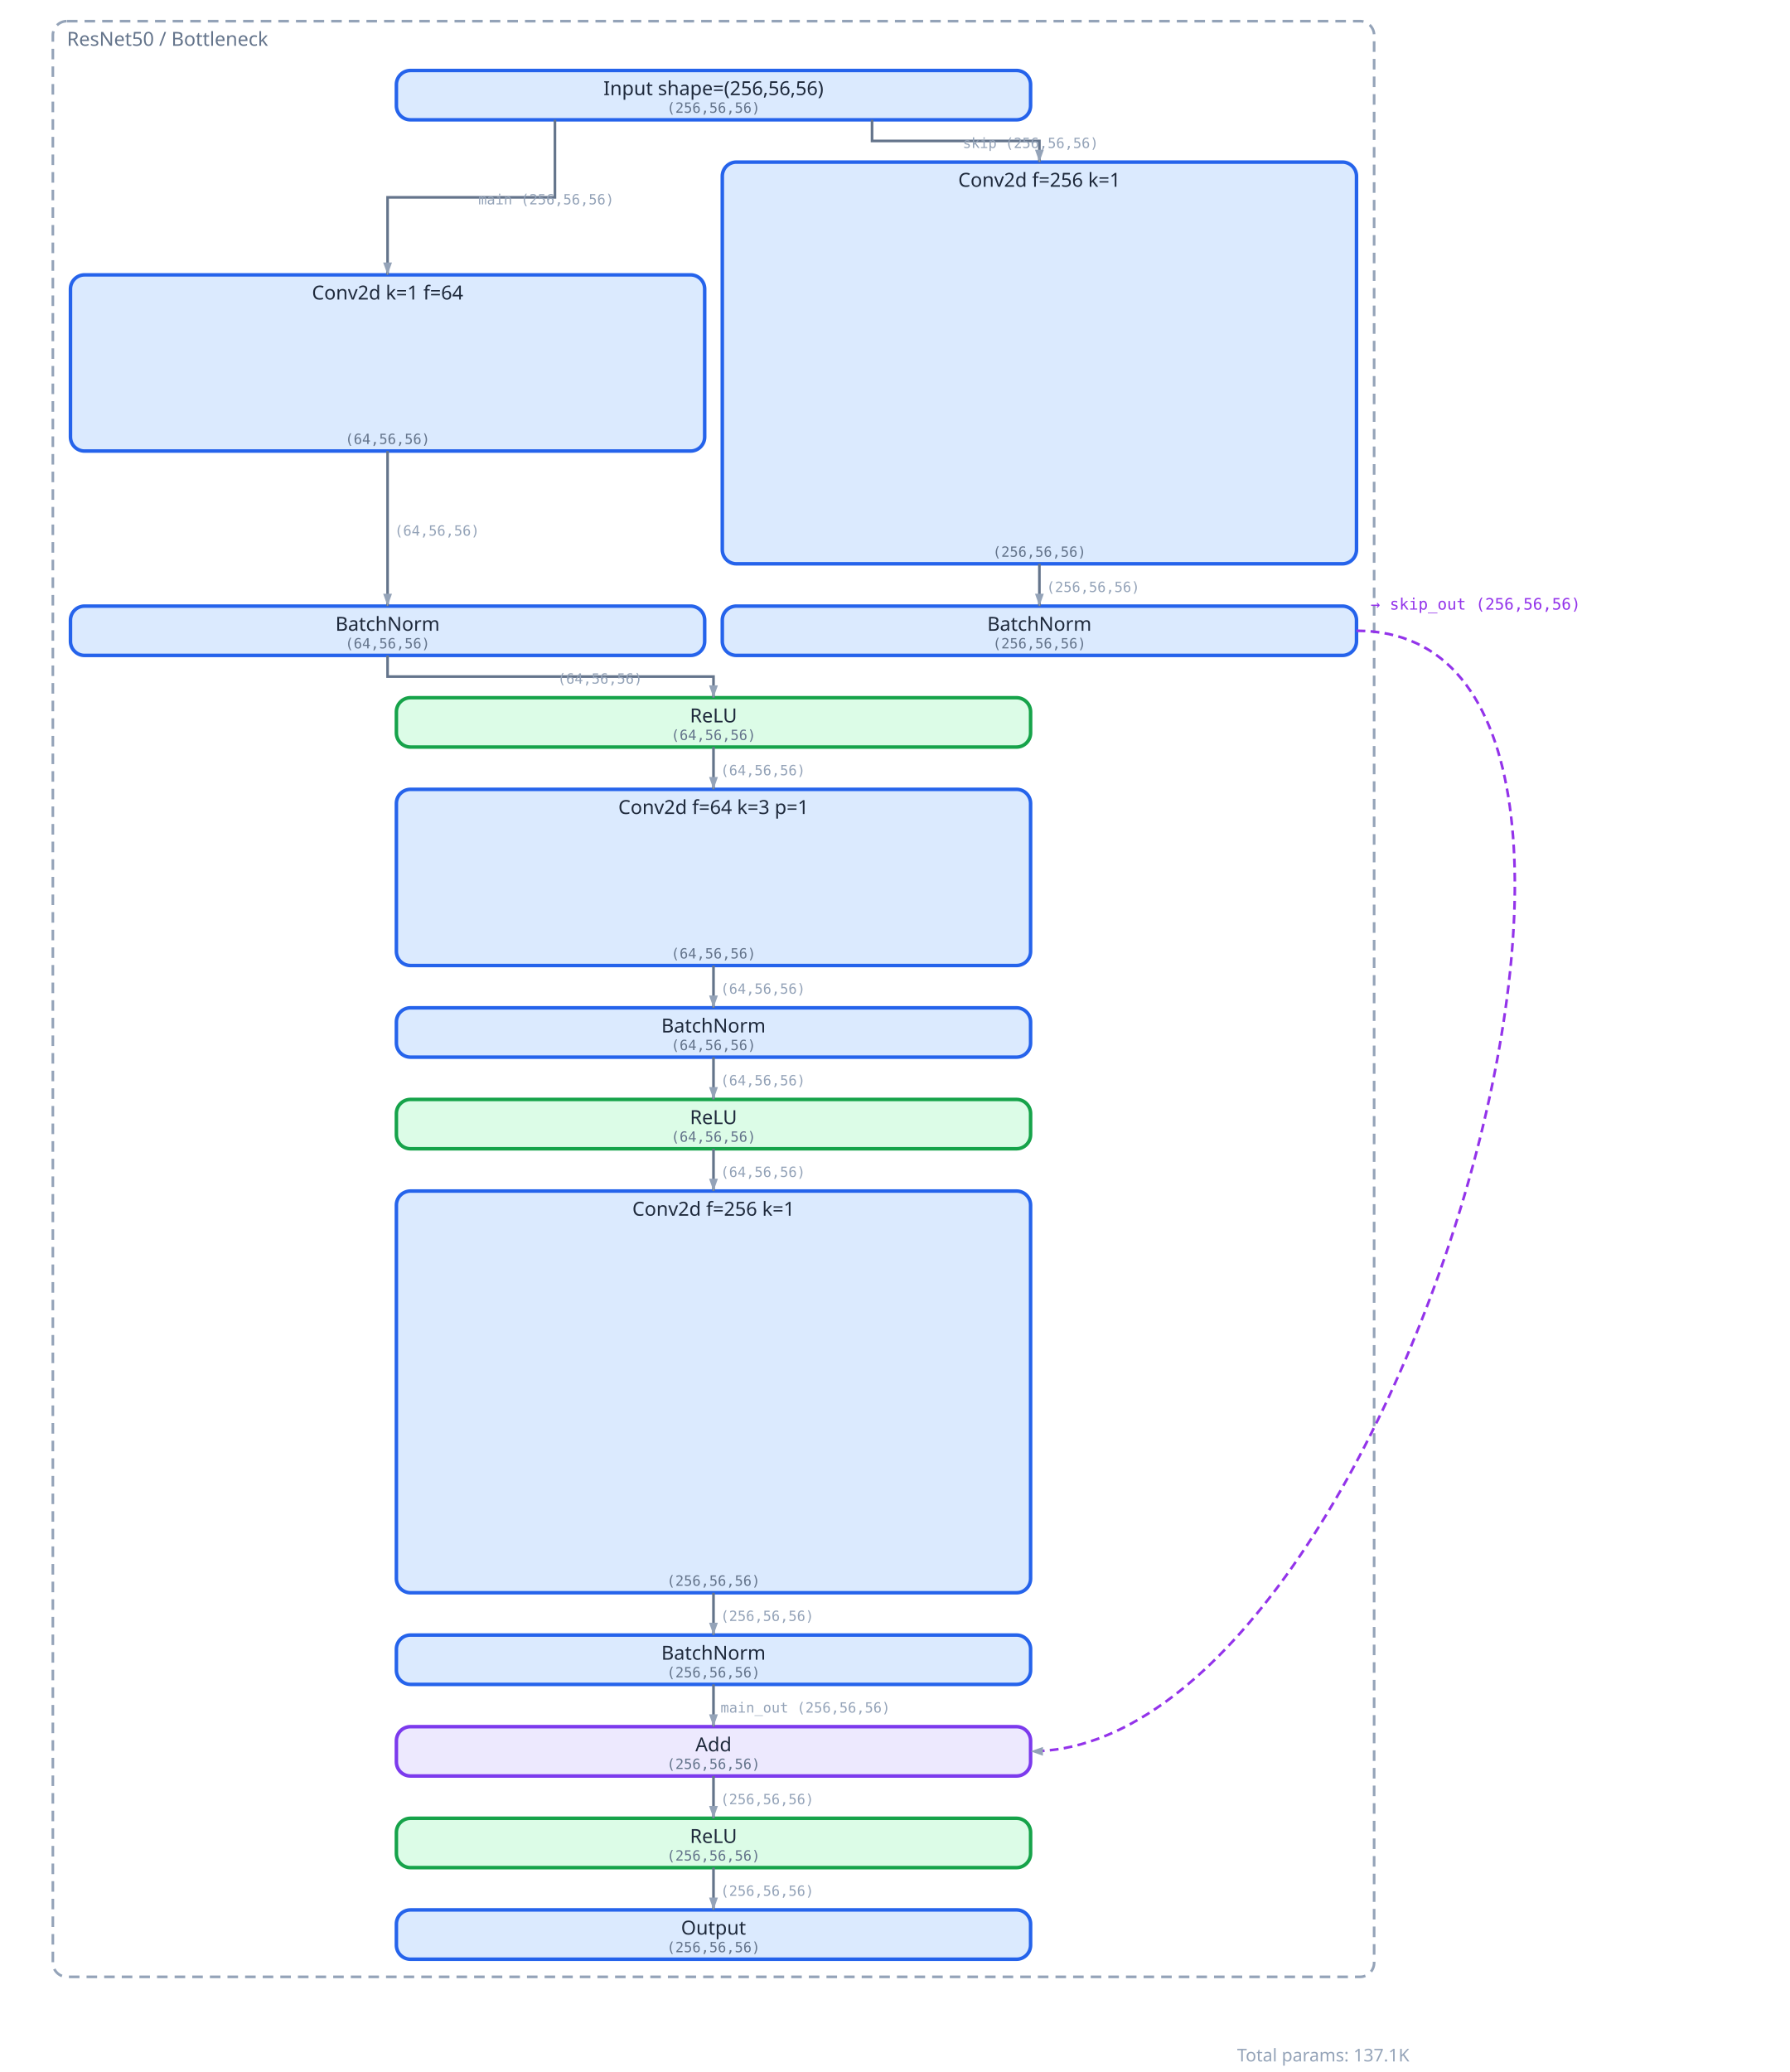
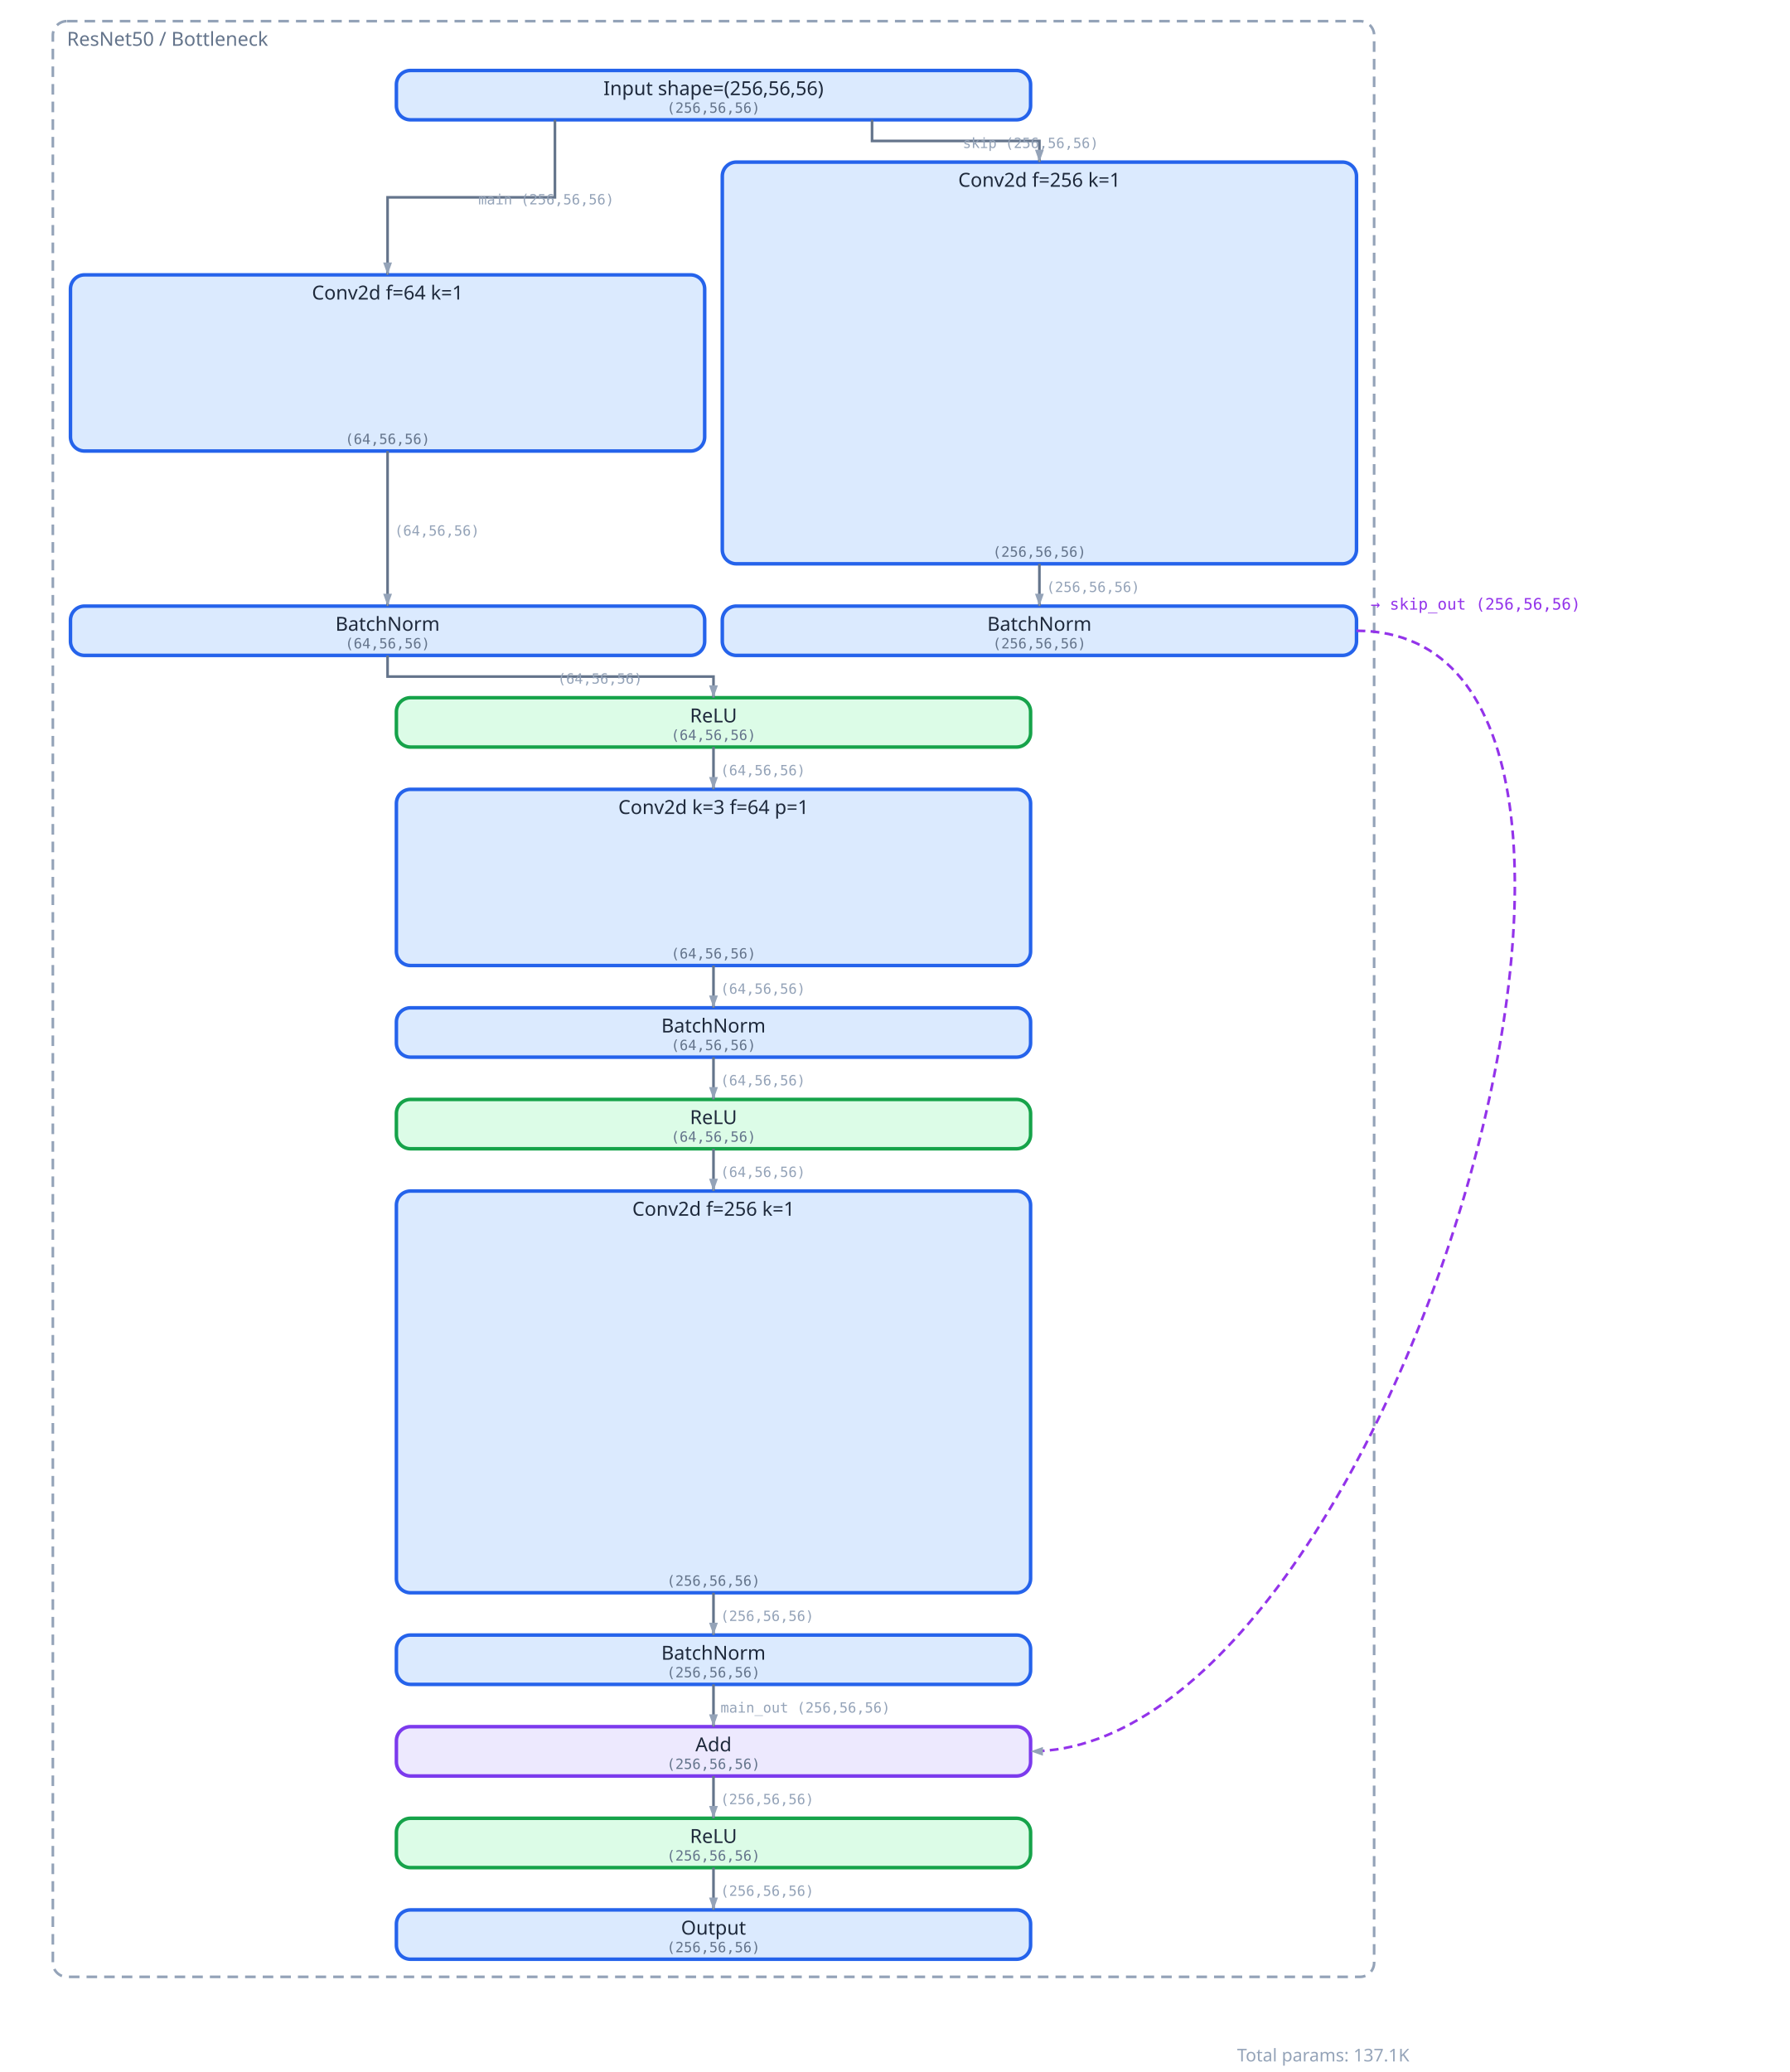
<svg xmlns="http://www.w3.org/2000/svg" viewBox="0 0 1016 1176" width="1016" height="1176">
  <defs>
    <marker id="arrowhead" markerWidth="7" markerHeight="5" refX="7" refY="2.5" markerUnits="userSpaceOnUse" orient="auto">
      <polygon points="0 0, 7 2.5, 0 5" fill="#94a3b8" />
    </marker>
  </defs>
  <rect x="30" y="12" width="750" height="1110" fill="none" rx="8" stroke="#94a3b8" stroke-dasharray="6,4" stroke-width="1.5" />
  <text x="38" y="26" fill="#64748b" font-family="sans-serif" font-size="11" font-weight="500">ResNet50 / Bottleneck</text>
-   <rect x="225" y="572" width="360" height="28" rx="8" ry="8" fill="#dbeafe" stroke="#2563eb" stroke-width="2" />
-   <text x="405" y="586" fill="#1e293b" font-family="sans-serif" font-size="11" font-weight="500" text-anchor="middle">BatchNorm</text>
-   <text x="405" y="596" fill="#64748b" font-family="monospace" font-size="8" text-anchor="middle">(64,56,56)</text>
-   <rect x="410" y="344" width="360" height="28" rx="8" ry="8" fill="#dbeafe" stroke="#2563eb" stroke-width="2" />
-   <text x="590" y="358" fill="#1e293b" font-family="sans-serif" font-size="11" font-weight="500" text-anchor="middle">BatchNorm</text>
-   <text x="590" y="368" fill="#64748b" font-family="monospace" font-size="8" text-anchor="middle">(256,56,56)</text>
-   <rect x="225" y="448" width="360" height="100" rx="8" ry="8" fill="#dbeafe" stroke="#2563eb" stroke-width="2" />
-   <text x="405" y="462" fill="#1e293b" font-family="sans-serif" font-size="11" font-weight="500" text-anchor="middle">Conv2d f=64 k=3 p=1</text>
-   <text x="405" y="544" fill="#64748b" font-family="monospace" font-size="8" text-anchor="middle">(64,56,56)</text>
-   <rect x="225" y="928" width="360" height="28" rx="8" ry="8" fill="#dbeafe" stroke="#2563eb" stroke-width="2" />
-   <text x="405" y="942" fill="#1e293b" font-family="sans-serif" font-size="11" font-weight="500" text-anchor="middle">BatchNorm</text>
-   <text x="405" y="952" fill="#64748b" font-family="monospace" font-size="8" text-anchor="middle">(256,56,56)</text>
-   <rect x="225" y="980" width="360" height="28" rx="8" ry="8" fill="#ede9fe" stroke="#7c3aed" stroke-width="2" />
-   <text x="405" y="994" fill="#1e293b" font-family="sans-serif" font-size="11" font-weight="500" text-anchor="middle">Add</text>
-   <text x="405" y="1004" fill="#64748b" font-family="monospace" font-size="8" text-anchor="middle">(256,56,56)</text>
-   <rect x="225" y="396" width="360" height="28" rx="8" ry="8" fill="#dcfce7" stroke="#16a34a" stroke-width="2" />
-   <text x="405" y="410" fill="#1e293b" font-family="sans-serif" font-size="11" font-weight="500" text-anchor="middle">ReLU</text>
-   <text x="405" y="420" fill="#64748b" font-family="monospace" font-size="8" text-anchor="middle">(64,56,56)</text>
-   <rect x="40" y="344" width="360" height="28" rx="8" ry="8" fill="#dbeafe" stroke="#2563eb" stroke-width="2" />
-   <text x="220" y="358" fill="#1e293b" font-family="sans-serif" font-size="11" font-weight="500" text-anchor="middle">BatchNorm</text>
-   <text x="220" y="368" fill="#64748b" font-family="monospace" font-size="8" text-anchor="middle">(64,56,56)</text>
-   <rect x="410" y="92" width="360" height="228" rx="8" ry="8" fill="#dbeafe" stroke="#2563eb" stroke-width="2" />
-   <text x="590" y="106" fill="#1e293b" font-family="sans-serif" font-size="11" font-weight="500" text-anchor="middle">Conv2d f=256 k=1</text>
-   <text x="590" y="316" fill="#64748b" font-family="monospace" font-size="8" text-anchor="middle">(256,56,56)</text>
-   <rect x="225" y="676" width="360" height="228" rx="8" ry="8" fill="#dbeafe" stroke="#2563eb" stroke-width="2" />
-   <text x="405" y="690" fill="#1e293b" font-family="sans-serif" font-size="11" font-weight="500" text-anchor="middle">Conv2d f=256 k=1</text>
-   <text x="405" y="900" fill="#64748b" font-family="monospace" font-size="8" text-anchor="middle">(256,56,56)</text>
-   <rect x="40" y="156" width="360" height="100" rx="8" ry="8" fill="#dbeafe" stroke="#2563eb" stroke-width="2" />
-   <text x="220" y="170" fill="#1e293b" font-family="sans-serif" font-size="11" font-weight="500" text-anchor="middle">Conv2d k=1 f=64</text>
-   <text x="220" y="252" fill="#64748b" font-family="monospace" font-size="8" text-anchor="middle">(64,56,56)</text>
-   <rect x="225" y="624" width="360" height="28" rx="8" ry="8" fill="#dcfce7" stroke="#16a34a" stroke-width="2" />
-   <text x="405" y="638" fill="#1e293b" font-family="sans-serif" font-size="11" font-weight="500" text-anchor="middle">ReLU</text>
-   <text x="405" y="648" fill="#64748b" font-family="monospace" font-size="8" text-anchor="middle">(64,56,56)</text>
-   <rect x="225" y="1032" width="360" height="28" rx="8" ry="8" fill="#dcfce7" stroke="#16a34a" stroke-width="2" />
-   <text x="405" y="1046" fill="#1e293b" font-family="sans-serif" font-size="11" font-weight="500" text-anchor="middle">ReLU</text>
-   <text x="405" y="1056" fill="#64748b" font-family="monospace" font-size="8" text-anchor="middle">(256,56,56)</text>
  <rect x="225" y="1084" width="360" height="28" rx="8" ry="8" fill="#dbeafe" stroke="#2563eb" stroke-width="2" />
  <text x="405" y="1098" fill="#1e293b" font-family="sans-serif" font-size="11" font-weight="500" text-anchor="middle">Output</text>
  <text x="405" y="1108" fill="#64748b" font-family="monospace" font-size="8" text-anchor="middle">(256,56,56)</text>
  <rect x="225" y="40" width="360" height="28" rx="8" ry="8" fill="#dbeafe" stroke="#2563eb" stroke-width="2" />
  <text x="405" y="54" fill="#1e293b" font-family="sans-serif" font-size="11" font-weight="500" text-anchor="middle">Input shape=(256,56,56)</text>
  <text x="405" y="64" fill="#64748b" font-family="monospace" font-size="8" text-anchor="middle">(256,56,56)</text>
+   <rect x="40" y="156" width="360" height="100" rx="8" ry="8" fill="#dbeafe" stroke="#2563eb" stroke-width="2" />
+   <text x="220" y="170" fill="#1e293b" font-family="sans-serif" font-size="11" font-weight="500" text-anchor="middle">Conv2d f=64 k=1</text>
+   <text x="220" y="252" fill="#64748b" font-family="monospace" font-size="8" text-anchor="middle">(64,56,56)</text>
+   <rect x="410" y="92" width="360" height="228" rx="8" ry="8" fill="#dbeafe" stroke="#2563eb" stroke-width="2" />
+   <text x="590" y="106" fill="#1e293b" font-family="sans-serif" font-size="11" font-weight="500" text-anchor="middle">Conv2d f=256 k=1</text>
+   <text x="590" y="316" fill="#64748b" font-family="monospace" font-size="8" text-anchor="middle">(256,56,56)</text>
+   <rect x="225" y="396" width="360" height="28" rx="8" ry="8" fill="#dcfce7" stroke="#16a34a" stroke-width="2" />
+   <text x="405" y="410" fill="#1e293b" font-family="sans-serif" font-size="11" font-weight="500" text-anchor="middle">ReLU</text>
+   <text x="405" y="420" fill="#64748b" font-family="monospace" font-size="8" text-anchor="middle">(64,56,56)</text>
+   <rect x="225" y="676" width="360" height="228" rx="8" ry="8" fill="#dbeafe" stroke="#2563eb" stroke-width="2" />
+   <text x="405" y="690" fill="#1e293b" font-family="sans-serif" font-size="11" font-weight="500" text-anchor="middle">Conv2d f=256 k=1</text>
+   <text x="405" y="900" fill="#64748b" font-family="monospace" font-size="8" text-anchor="middle">(256,56,56)</text>
+   <rect x="225" y="448" width="360" height="100" rx="8" ry="8" fill="#dbeafe" stroke="#2563eb" stroke-width="2" />
+   <text x="405" y="462" fill="#1e293b" font-family="sans-serif" font-size="11" font-weight="500" text-anchor="middle">Conv2d k=3 f=64 p=1</text>
+   <text x="405" y="544" fill="#64748b" font-family="monospace" font-size="8" text-anchor="middle">(64,56,56)</text>
+   <rect x="225" y="1032" width="360" height="28" rx="8" ry="8" fill="#dcfce7" stroke="#16a34a" stroke-width="2" />
+   <text x="405" y="1046" fill="#1e293b" font-family="sans-serif" font-size="11" font-weight="500" text-anchor="middle">ReLU</text>
+   <text x="405" y="1056" fill="#64748b" font-family="monospace" font-size="8" text-anchor="middle">(256,56,56)</text>
+   <rect x="410" y="344" width="360" height="28" rx="8" ry="8" fill="#dbeafe" stroke="#2563eb" stroke-width="2" />
+   <text x="590" y="358" fill="#1e293b" font-family="sans-serif" font-size="11" font-weight="500" text-anchor="middle">BatchNorm</text>
+   <text x="590" y="368" fill="#64748b" font-family="monospace" font-size="8" text-anchor="middle">(256,56,56)</text>
+   <rect x="225" y="572" width="360" height="28" rx="8" ry="8" fill="#dbeafe" stroke="#2563eb" stroke-width="2" />
+   <text x="405" y="586" fill="#1e293b" font-family="sans-serif" font-size="11" font-weight="500" text-anchor="middle">BatchNorm</text>
+   <text x="405" y="596" fill="#64748b" font-family="monospace" font-size="8" text-anchor="middle">(64,56,56)</text>
+   <rect x="225" y="928" width="360" height="28" rx="8" ry="8" fill="#dbeafe" stroke="#2563eb" stroke-width="2" />
+   <text x="405" y="942" fill="#1e293b" font-family="sans-serif" font-size="11" font-weight="500" text-anchor="middle">BatchNorm</text>
+   <text x="405" y="952" fill="#64748b" font-family="monospace" font-size="8" text-anchor="middle">(256,56,56)</text>
+   <rect x="40" y="344" width="360" height="28" rx="8" ry="8" fill="#dbeafe" stroke="#2563eb" stroke-width="2" />
+   <text x="220" y="358" fill="#1e293b" font-family="sans-serif" font-size="11" font-weight="500" text-anchor="middle">BatchNorm</text>
+   <text x="220" y="368" fill="#64748b" font-family="monospace" font-size="8" text-anchor="middle">(64,56,56)</text>
+   <rect x="225" y="980" width="360" height="28" rx="8" ry="8" fill="#ede9fe" stroke="#7c3aed" stroke-width="2" />
+   <text x="405" y="994" fill="#1e293b" font-family="sans-serif" font-size="11" font-weight="500" text-anchor="middle">Add</text>
+   <text x="405" y="1004" fill="#64748b" font-family="monospace" font-size="8" text-anchor="middle">(256,56,56)</text>
+   <rect x="225" y="624" width="360" height="28" rx="8" ry="8" fill="#dcfce7" stroke="#16a34a" stroke-width="2" />
+   <text x="405" y="638" fill="#1e293b" font-family="sans-serif" font-size="11" font-weight="500" text-anchor="middle">ReLU</text>
+   <text x="405" y="648" fill="#64748b" font-family="monospace" font-size="8" text-anchor="middle">(64,56,56)</text>
  <path d="M 315 68 L 315 112 L 220 112 L 220 156" fill="none" marker-end="url(#arrowhead)" stroke="#64748b" stroke-width="1.5" />
  <text x="271.5" y="116" fill="#94a3b8" font-family="monospace" font-size="8">main (256,56,56)</text>
  <path d="M 220 256 L 220 344" fill="none" marker-end="url(#arrowhead)" stroke="#64748b" stroke-width="1.5" />
  <text x="224" y="304" fill="#94a3b8" font-family="monospace" font-size="8">(64,56,56)</text>
  <path d="M 220 372 L 220 384 L 405 384 L 405 396" fill="none" marker-end="url(#arrowhead)" stroke="#64748b" stroke-width="1.5" />
  <text x="316.5" y="388" fill="#94a3b8" font-family="monospace" font-size="8">(64,56,56)</text>
  <path d="M 405 424 L 405 448" fill="none" marker-end="url(#arrowhead)" stroke="#64748b" stroke-width="1.5" />
  <text x="409" y="440" fill="#94a3b8" font-family="monospace" font-size="8">(64,56,56)</text>
  <path d="M 405 548 L 405 572" fill="none" marker-end="url(#arrowhead)" stroke="#64748b" stroke-width="1.5" />
  <text x="409" y="564" fill="#94a3b8" font-family="monospace" font-size="8">(64,56,56)</text>
  <path d="M 405 600 L 405 624" fill="none" marker-end="url(#arrowhead)" stroke="#64748b" stroke-width="1.5" />
  <text x="409" y="616" fill="#94a3b8" font-family="monospace" font-size="8">(64,56,56)</text>
  <path d="M 405 652 L 405 676" fill="none" marker-end="url(#arrowhead)" stroke="#64748b" stroke-width="1.5" />
  <text x="409" y="668" fill="#94a3b8" font-family="monospace" font-size="8">(64,56,56)</text>
  <path d="M 405 904 L 405 928" fill="none" marker-end="url(#arrowhead)" stroke="#64748b" stroke-width="1.5" />
  <text x="409" y="920" fill="#94a3b8" font-family="monospace" font-size="8">(256,56,56)</text>
  <path d="M 495 68 L 495 80 L 590 80 L 590 92" fill="none" marker-end="url(#arrowhead)" stroke="#64748b" stroke-width="1.5" />
  <text x="546.5" y="84" fill="#94a3b8" font-family="monospace" font-size="8">skip (256,56,56)</text>
  <path d="M 590 320 L 590 344" fill="none" marker-end="url(#arrowhead)" stroke="#64748b" stroke-width="1.5" />
  <text x="594" y="336" fill="#94a3b8" font-family="monospace" font-size="8">(256,56,56)</text>
  <path d="M 405 956 L 405 980" fill="none" marker-end="url(#arrowhead)" stroke="#64748b" stroke-width="1.5" />
  <text x="409" y="972" fill="#94a3b8" font-family="monospace" font-size="8">main_out (256,56,56)</text>
  <path d="M 770 358 C 976 358, 791 994, 585 994" fill="none" marker-end="url(#arrowhead)" stroke="#9333ea" stroke-dasharray="5,3" stroke-width="1.5" />
  <text x="778" y="346" fill="#9333ea" font-family="monospace" font-size="9" text-anchor="start">→ skip_out (256,56,56)</text>
  <path d="M 405 1008 L 405 1032" fill="none" marker-end="url(#arrowhead)" stroke="#64748b" stroke-width="1.5" />
  <text x="409" y="1024" fill="#94a3b8" font-family="monospace" font-size="8">(256,56,56)</text>
  <path d="M 405 1060 L 405 1084" fill="none" marker-end="url(#arrowhead)" stroke="#64748b" stroke-width="1.5" />
  <text x="409" y="1076" fill="#94a3b8" font-family="monospace" font-size="8">(256,56,56)</text>
  <text x="800" y="1170" fill="#94a3b8" font-family="sans-serif" font-size="10" text-anchor="end">Total params: 137.1K</text>
</svg>
